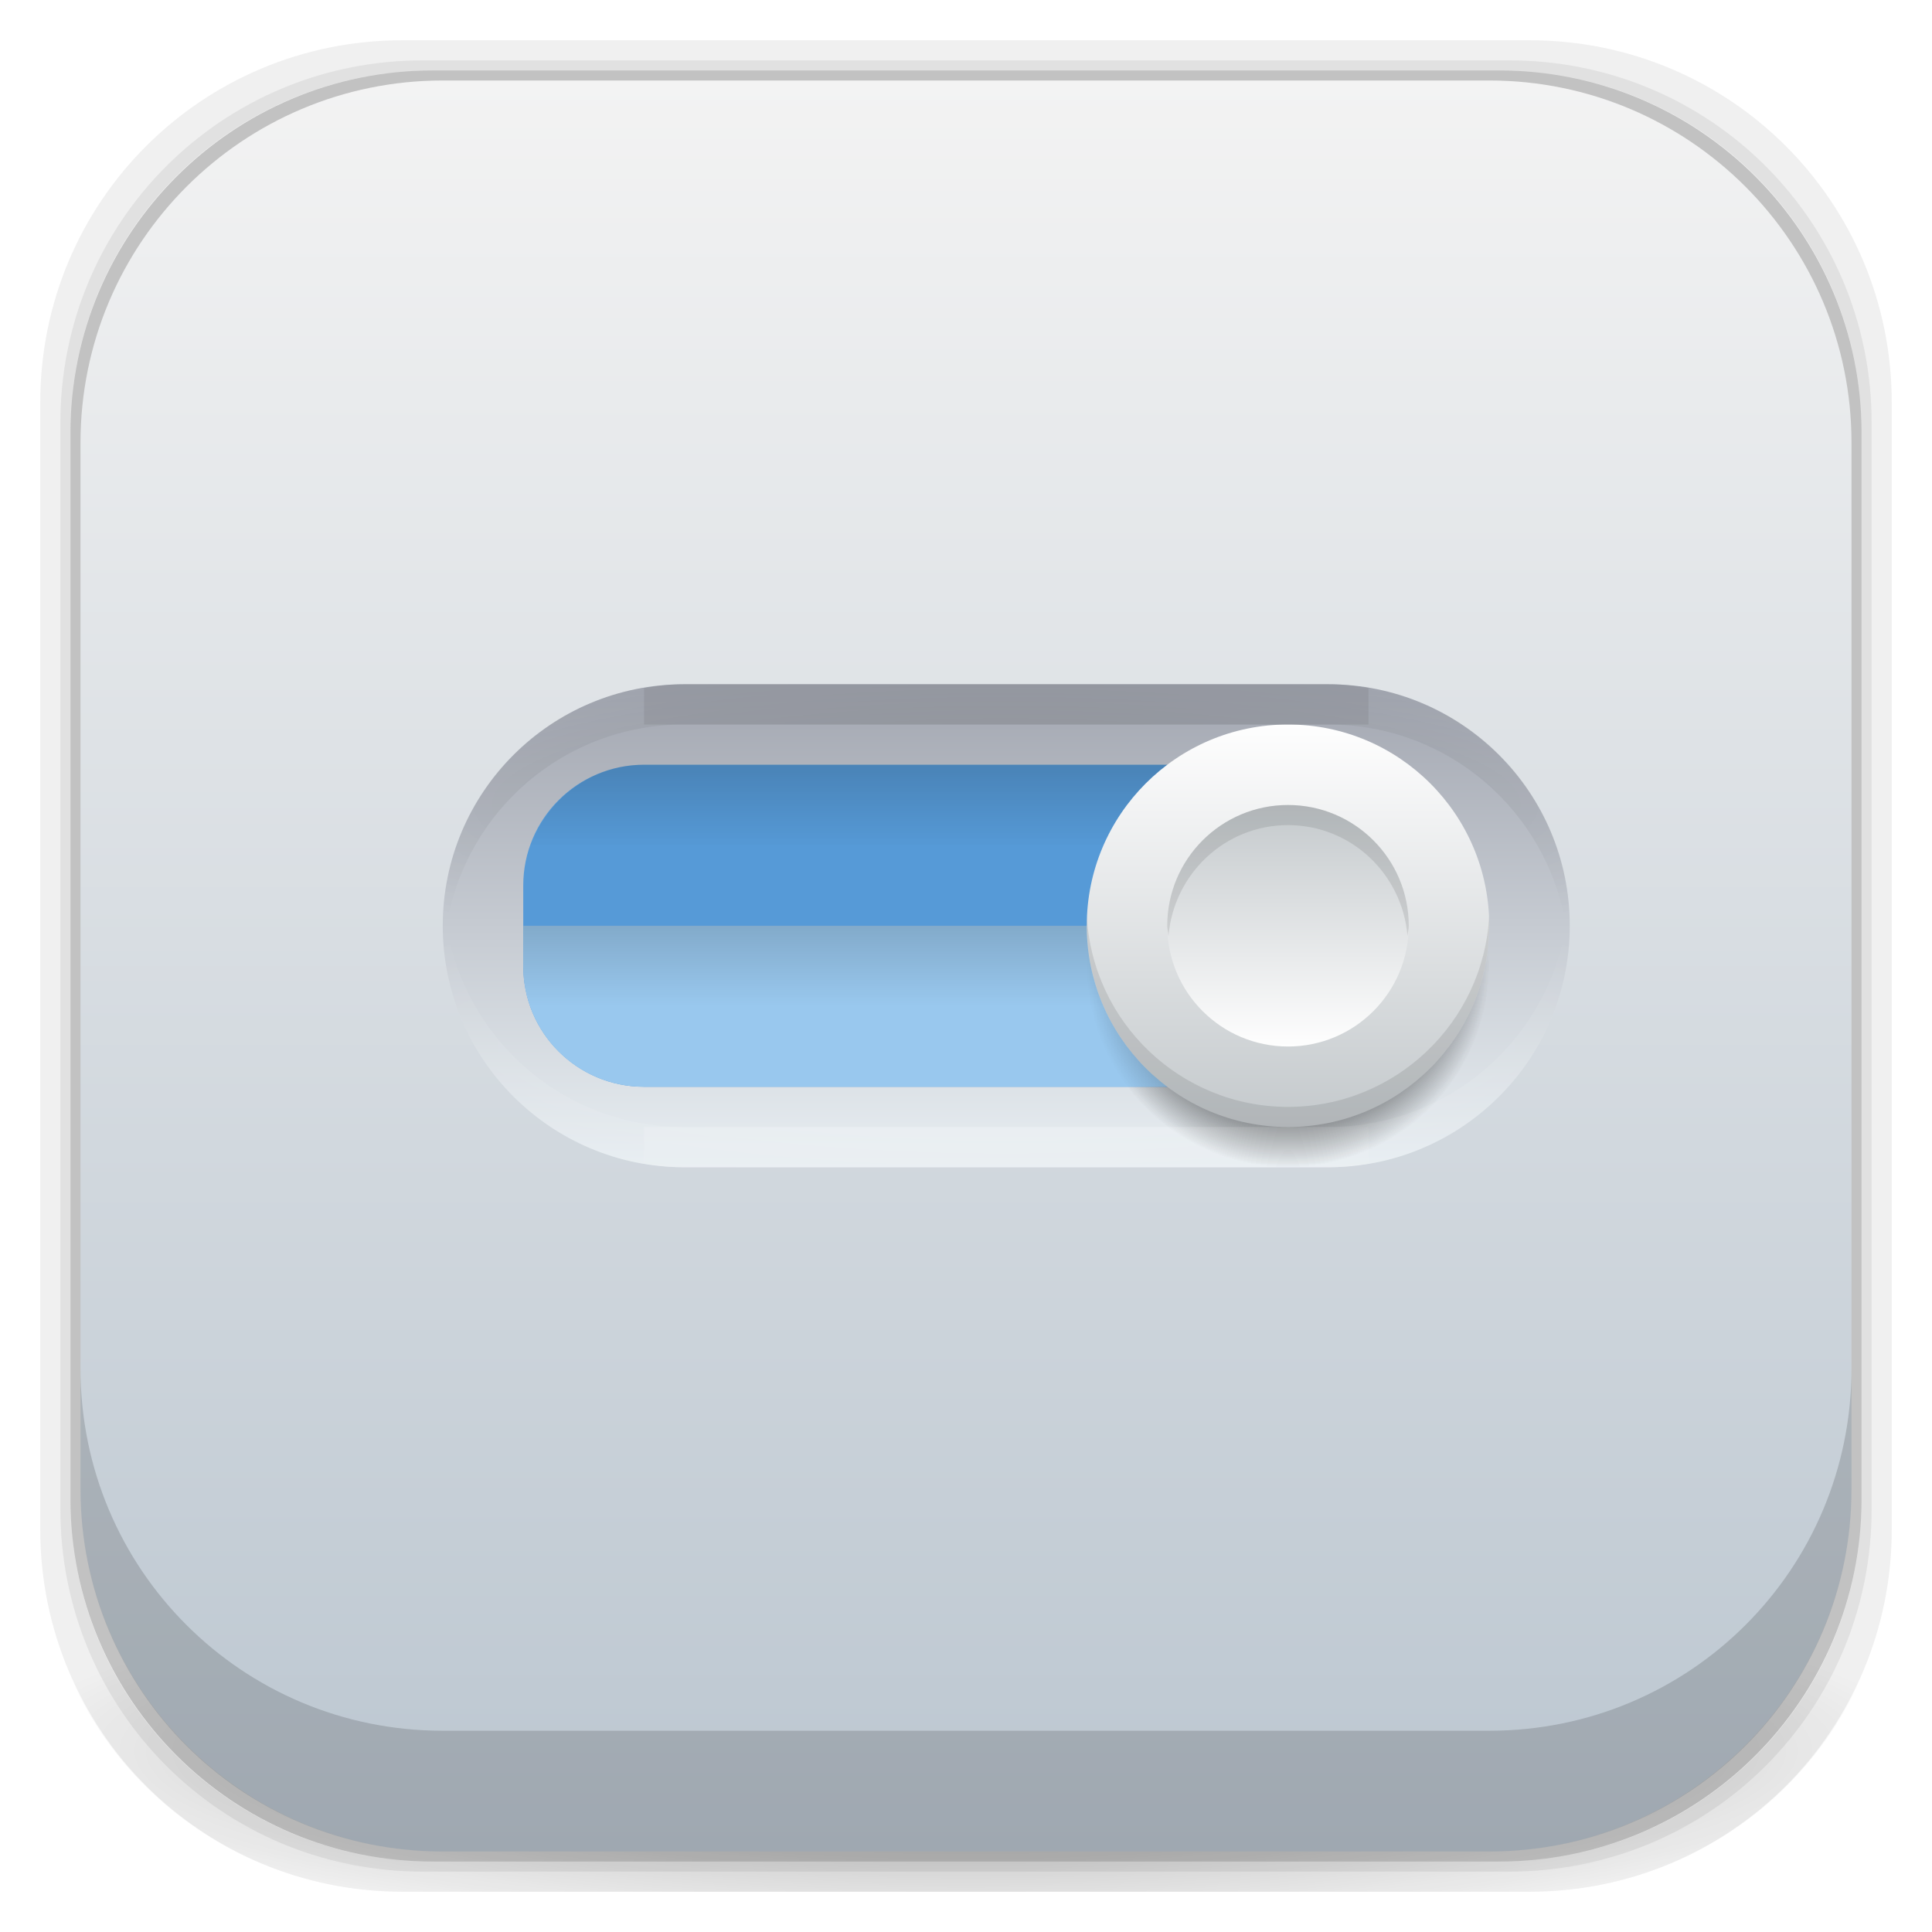
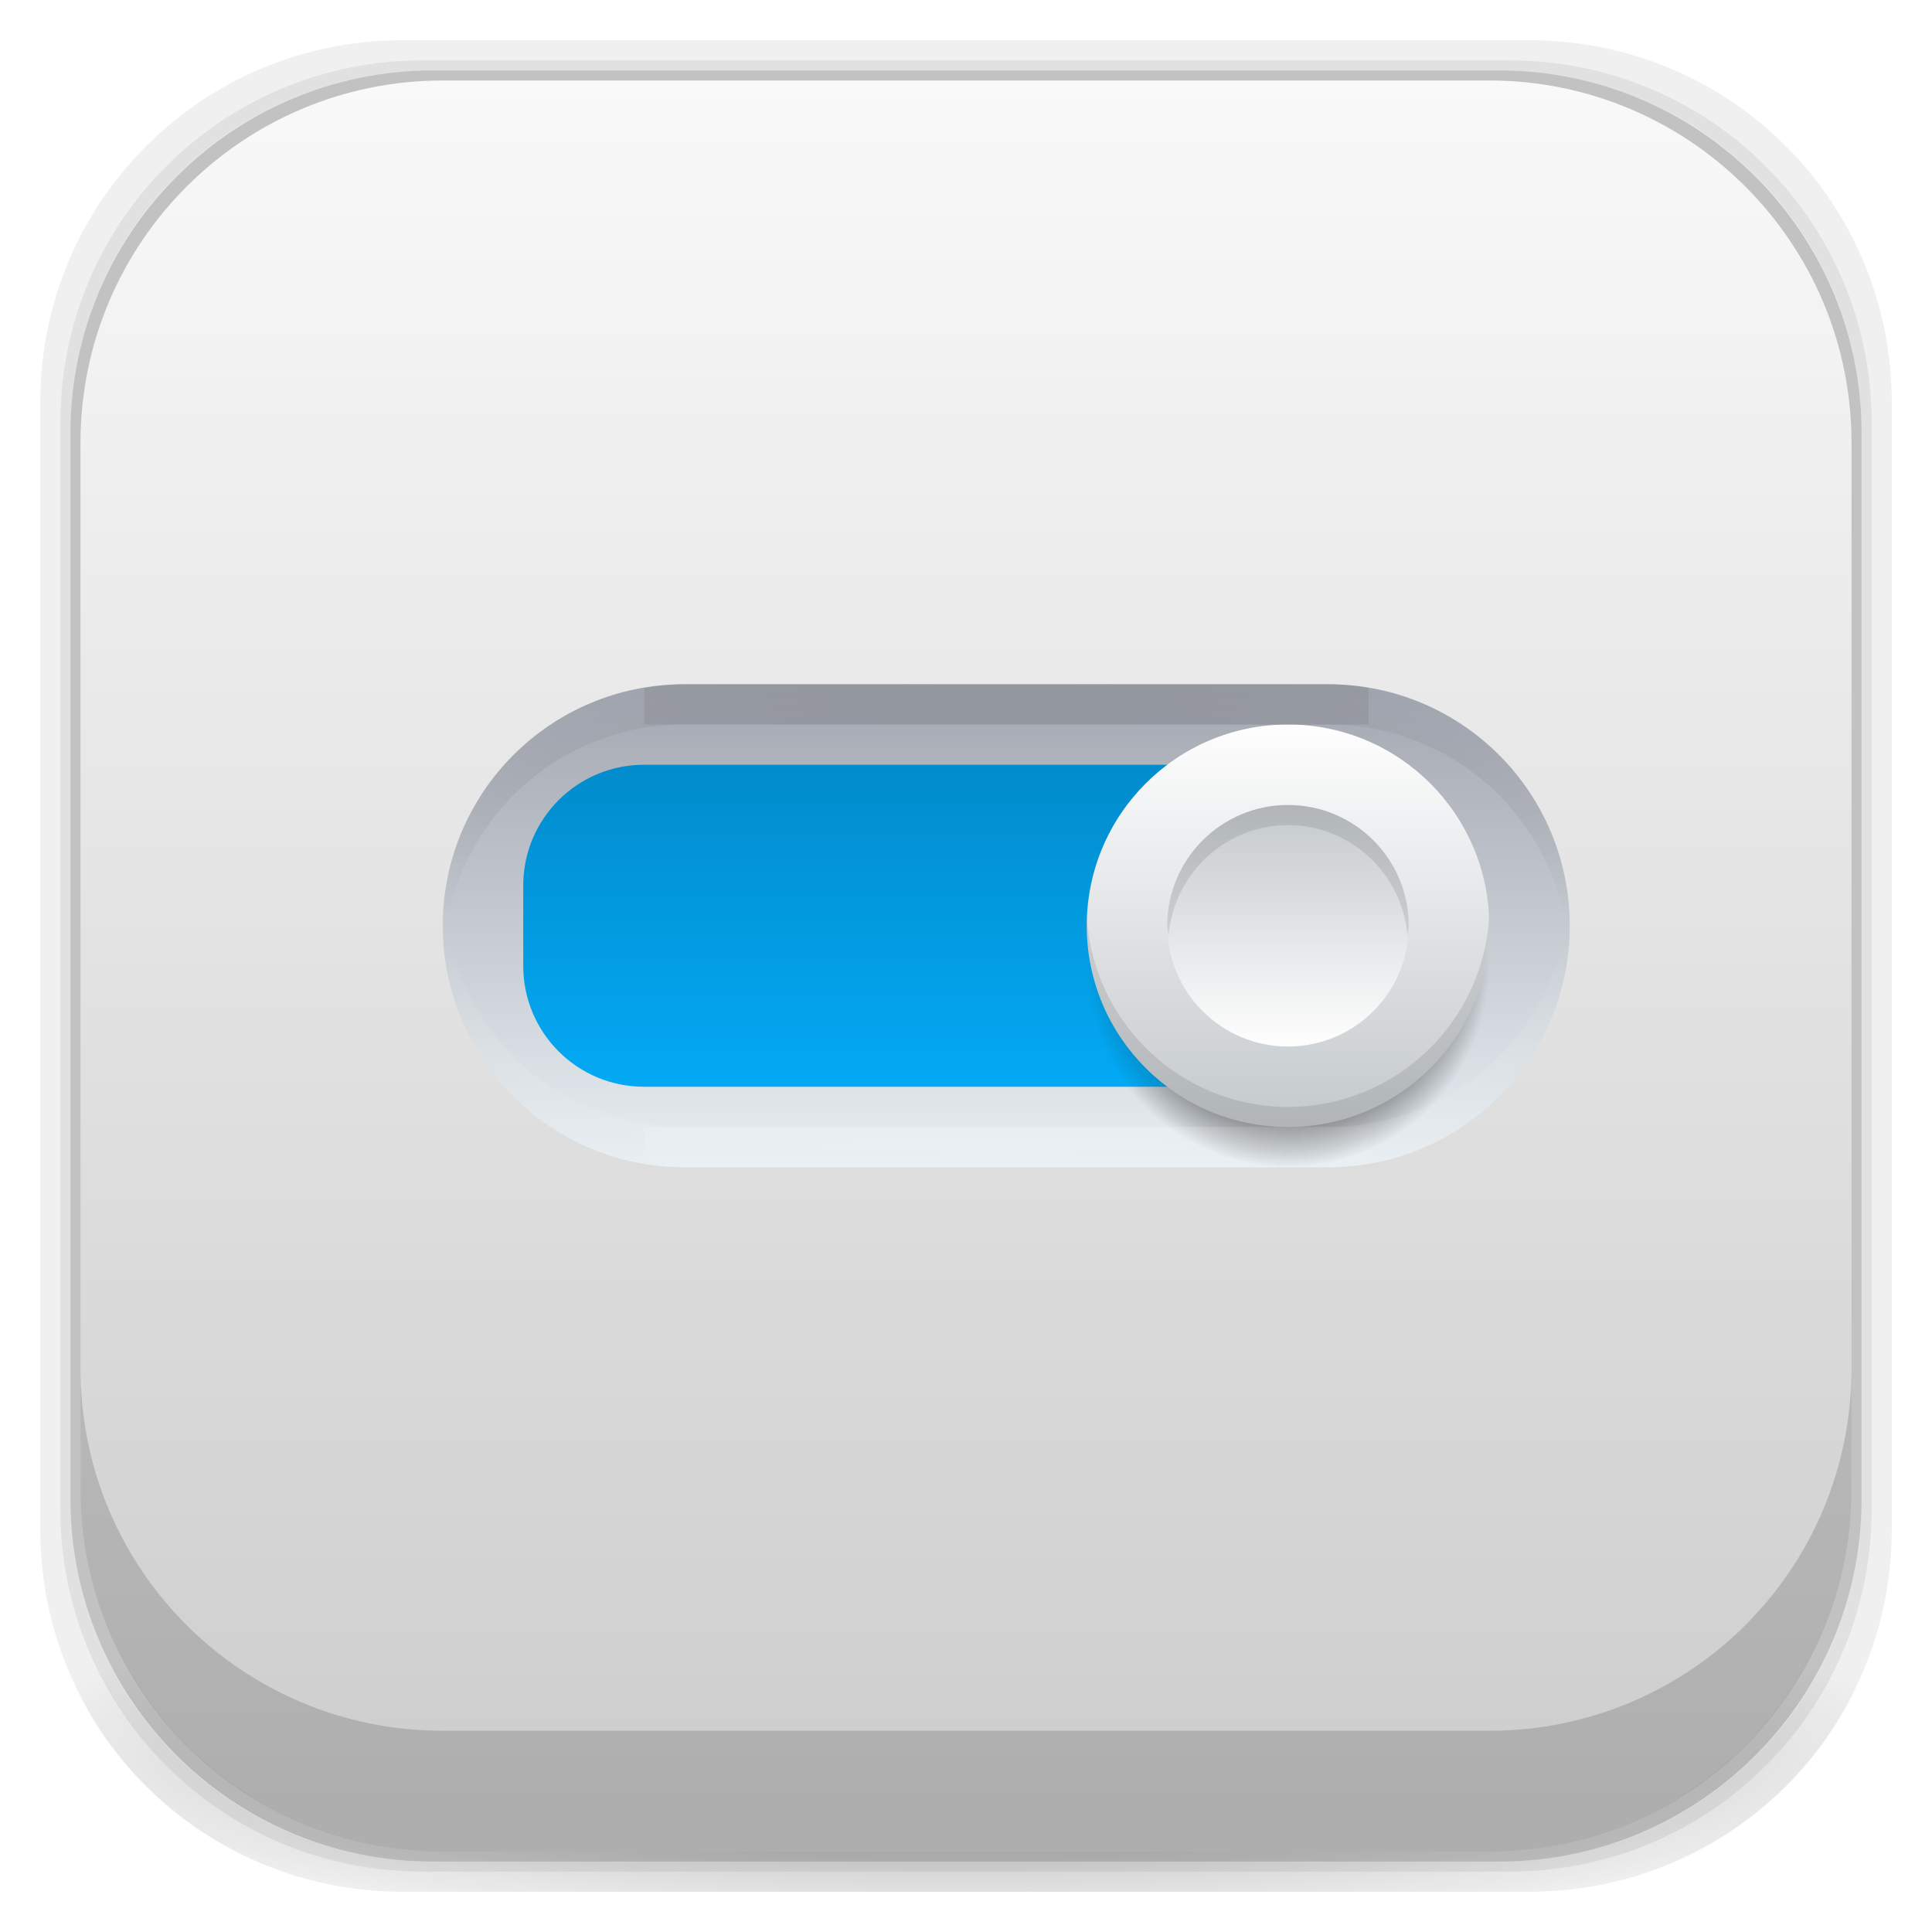
- <svg xmlns="http://www.w3.org/2000/svg" xmlns:xlink="http://www.w3.org/1999/xlink" width="48" height="48" id="svg4230" version="1.1">
+ <svg xmlns="http://www.w3.org/2000/svg" xmlns:xlink="http://www.w3.org/1999/xlink" version="1.1" id="svg4230" height="48" width="48">
  <defs id="defs4232">
    <linearGradient id="linearGradient4025">
-       <stop style="stop-color:#000000;stop-opacity:1;" offset="0" id="stop4027" />
-       <stop style="stop-color:#000000;stop-opacity:0;" offset="1" id="stop4029" />
+       <stop id="stop4027" offset="0" style="stop-color:#000000;stop-opacity:1;" />
+       <stop id="stop4029" offset="1" style="stop-color:#000000;stop-opacity:0;" />
    </linearGradient>
    <linearGradient id="linearGradient4012">
-       <stop style="stop-color:#000000;stop-opacity:1;" offset="0" id="stop4014" />
-       <stop style="stop-color:#000000;stop-opacity:0;" offset="1" id="stop4016" />
+       <stop id="stop4014" offset="0" style="stop-color:#000000;stop-opacity:1;" />
+       <stop id="stop4016" offset="1" style="stop-color:#000000;stop-opacity:0;" />
    </linearGradient>
    <linearGradient id="linearGradient4002">
-       <stop style="stop-color:#000000;stop-opacity:1;" offset="0" id="stop4004" />
-       <stop style="stop-color:#000000;stop-opacity:0;" offset="1" id="stop4006" />
+       <stop id="stop4004" offset="0" style="stop-color:#000000;stop-opacity:1;" />
+       <stop id="stop4006" offset="1" style="stop-color:#000000;stop-opacity:0;" />
    </linearGradient>
    <linearGradient id="linearGradient3979">
-       <stop id="stop3981" offset="0" style="stop-color:#ffffff;stop-opacity:1;" />
-       <stop id="stop3983" offset="1" style="stop-color:#ffffff;stop-opacity:0;" />
+       <stop style="stop-color:#ffffff;stop-opacity:1;" offset="0" id="stop3981" />
+       <stop style="stop-color:#ffffff;stop-opacity:0;" offset="1" id="stop3983" />
    </linearGradient>
    <linearGradient id="linearGradient3967">
-       <stop style="stop-color:#000000;stop-opacity:1;" offset="0" id="stop3969" />
-       <stop style="stop-color:#000000;stop-opacity:0;" offset="1" id="stop3971" />
-     </linearGradient>
-     <linearGradient id="linearGradient3949">
-       <stop style="stop-color:#000000;stop-opacity:1;" offset="0" id="stop3951" />
-       <stop style="stop-color:#000000;stop-opacity:0;" offset="1" id="stop3953" />
+       <stop id="stop3969" offset="0" style="stop-color:#000000;stop-opacity:1;" />
+       <stop id="stop3971" offset="1" style="stop-color:#000000;stop-opacity:0;" />
    </linearGradient>
    <linearGradient id="linearGradient3932">
-       <stop style="stop-color:#000000;stop-opacity:1;" offset="0" id="stop3934" />
-       <stop style="stop-color:#000000;stop-opacity:0.05" offset="1" id="stop3936" />
+       <stop id="stop3934" offset="0" style="stop-color:#000000;stop-opacity:1;" />
+       <stop id="stop3936" offset="1" style="stop-color:#000000;stop-opacity:0.05" />
    </linearGradient>
    <linearGradient id="linearGradient3910">
-       <stop style="stop-color:#a3a7b1;stop-opacity:1;" offset="0" id="stop3912" />
-       <stop style="stop-color:#e8eef2;stop-opacity:1;" offset="1" id="stop3914" />
+       <stop id="stop3912" offset="0" style="stop-color:#a3a7b1;stop-opacity:1;" />
+       <stop id="stop3914" offset="1" style="stop-color:#e8eef2;stop-opacity:1;" />
    </linearGradient>
    <linearGradient id="linearGradient3898">
-       <stop style="stop-color:#000000;stop-opacity:1;" offset="0" id="stop3900" />
-       <stop style="stop-color:#000000;stop-opacity:0;" offset="1" id="stop3902" />
+       <stop id="stop3900" offset="0" style="stop-color:#000000;stop-opacity:1;" />
+       <stop id="stop3902" offset="1" style="stop-color:#000000;stop-opacity:0;" />
    </linearGradient>
    <linearGradient id="linearGradient4083">
-       <stop id="stop4085" offset="0" style="stop-color:#bbc6d0;stop-opacity:1;" />
-       <stop id="stop4087" offset="1" style="stop-color:#f3f3f3;stop-opacity:1;" />
+       <stop style="stop-color:#cccccc;stop-opacity:1" offset="0" id="stop4085" />
+       <stop style="stop-color:#f9f9f9;stop-opacity:1" offset="1" id="stop4087" />
    </linearGradient>
    <linearGradient id="linearGradient4044">
-       <stop style="stop-color:#000000;stop-opacity:1;" offset="0" id="stop4046" />
-       <stop style="stop-color:#ffffff;stop-opacity:1;" offset="1" id="stop4048" />
+       <stop id="stop4046" offset="0" style="stop-color:#000000;stop-opacity:1;" />
+       <stop id="stop4048" offset="1" style="stop-color:#ffffff;stop-opacity:1;" />
    </linearGradient>
    <linearGradient id="linearGradient4034">
-       <stop style="stop-color:#000000;stop-opacity:1;" offset="0" id="stop4036" />
-       <stop style="stop-color:#000000;stop-opacity:0;" offset="1" id="stop4038" />
+       <stop id="stop4036" offset="0" style="stop-color:#000000;stop-opacity:1;" />
+       <stop id="stop4038" offset="1" style="stop-color:#000000;stop-opacity:0;" />
    </linearGradient>
    <linearGradient id="linearGradient4005">
-       <stop id="stop4007" offset="0" style="stop-color:#e1e1e1;stop-opacity:1;" />
-       <stop id="stop4009" offset="1" style="stop-color:#ececec;stop-opacity:1;" />
+       <stop style="stop-color:#e1e1e1;stop-opacity:1;" offset="0" id="stop4007" />
+       <stop style="stop-color:#ececec;stop-opacity:1;" offset="1" id="stop4009" />
    </linearGradient>
    <linearGradient id="linearGradient3976">
-       <stop style="stop-color:#c4c9cc;stop-opacity:1;" offset="0" id="stop3978" />
-       <stop style="stop-color:#fefefe;stop-opacity:1;" offset="1" id="stop3980" />
+       <stop id="stop3978" offset="0" style="stop-color:#c4c9cc;stop-opacity:1;" />
+       <stop id="stop3980" offset="1" style="stop-color:#fefefe;stop-opacity:1;" />
    </linearGradient>
    <linearGradient id="linearGradient3874">
-       <stop style="stop-color:#ea508d;stop-opacity:1;" offset="0" id="stop3876" />
-       <stop style="stop-color:#e66296;stop-opacity:1;" offset="1" id="stop3878" />
+       <stop id="stop3876" offset="0" style="stop-color:#ea508d;stop-opacity:1;" />
+       <stop id="stop3878" offset="1" style="stop-color:#e66296;stop-opacity:1;" />
    </linearGradient>
    <linearGradient id="linearGradient4026">
-       <stop style="stop-color:#f1f1e9;stop-opacity:1;" offset="0" id="stop4028" />
-       <stop style="stop-color:#f5f5ea;stop-opacity:1;" offset="1" id="stop4030" />
+       <stop id="stop4028" offset="0" style="stop-color:#f1f1e9;stop-opacity:1;" />
+       <stop id="stop4030" offset="1" style="stop-color:#f5f5ea;stop-opacity:1;" />
    </linearGradient>
    <linearGradient id="linearGradient4243">
-       <stop style="stop-color:#000000;stop-opacity:1;" offset="0" id="stop4245" />
-       <stop style="stop-color:#000000;stop-opacity:0;" offset="1" id="stop4247" />
+       <stop id="stop4245" offset="0" style="stop-color:#000000;stop-opacity:1;" />
+       <stop id="stop4247" offset="1" style="stop-color:#000000;stop-opacity:0;" />
    </linearGradient>
    <linearGradient id="linearGradient4216">
-       <stop style="stop-color:#a0c4e6;stop-opacity:1;" offset="0" id="stop4218" />
-       <stop style="stop-color:#d0e2f1;stop-opacity:1;" offset="1" id="stop4220" />
+       <stop id="stop4218" offset="0" style="stop-color:#a0c4e6;stop-opacity:1;" />
+       <stop id="stop4220" offset="1" style="stop-color:#d0e2f1;stop-opacity:1;" />
    </linearGradient>
    <linearGradient id="linearGradient4208">
-       <stop style="stop-color:#70a3d6;stop-opacity:1;" offset="0" id="stop4210" />
-       <stop style="stop-color:#88b6e1;stop-opacity:1;" offset="1" id="stop4212" />
+       <stop id="stop4210" offset="0" style="stop-color:#70a3d6;stop-opacity:1;" />
+       <stop id="stop4212" offset="1" style="stop-color:#88b6e1;stop-opacity:1;" />
    </linearGradient>
    <linearGradient id="linearGradient4200">
-       <stop style="stop-color:#427dbe;stop-opacity:1;" offset="0" id="stop4202" />
-       <stop style="stop-color:#739bd1;stop-opacity:1;" offset="1" id="stop4204" />
+       <stop id="stop4202" offset="0" style="stop-color:#427dbe;stop-opacity:1;" />
+       <stop id="stop4204" offset="1" style="stop-color:#739bd1;stop-opacity:1;" />
    </linearGradient>
    <linearGradient id="linearGradient4192">
-       <stop style="stop-color:#4970a4;stop-opacity:1;" offset="0" id="stop4194" />
-       <stop style="stop-color:#6090c0;stop-opacity:1;" offset="1" id="stop4196" />
+       <stop id="stop4194" offset="0" style="stop-color:#4970a4;stop-opacity:1;" />
+       <stop id="stop4196" offset="1" style="stop-color:#6090c0;stop-opacity:1;" />
    </linearGradient>
-     <radialGradient xlink:href="#linearGradient3688-166-749-5-9-1" id="radialGradient4351" gradientUnits="userSpaceOnUse" gradientTransform="matrix(2.320171,0,0,0.4,28.61784,28.6)" cx="4.993" cy="43.5" fx="4.993" fy="43.5" r="2.5" />
+     <radialGradient r="2.5" fy="43.5" fx="4.993" cy="43.5" cx="4.993" gradientTransform="matrix(2.320171,0,0,0.4,28.61784,28.6)" gradientUnits="userSpaceOnUse" id="radialGradient4351" xlink:href="#linearGradient3688-166-749-5-9-1" />
    <linearGradient id="linearGradient3688-166-749-5-9-1">
-       <stop id="stop2883-0-2-9" style="stop-color:#181818;stop-opacity:1" offset="0" />
-       <stop id="stop2885-5-3-8" style="stop-color:#181818;stop-opacity:0" offset="1" />
+       <stop offset="0" style="stop-color:#181818;stop-opacity:1" id="stop2883-0-2-9" />
+       <stop offset="1" style="stop-color:#181818;stop-opacity:0" id="stop2885-5-3-8" />
    </linearGradient>
    <linearGradient id="linearGradient3688-464-309-8-9-4">
-       <stop id="stop2889-9-9-1" style="stop-color:#181818;stop-opacity:1" offset="0" />
-       <stop id="stop2891-4-2-9" style="stop-color:#181818;stop-opacity:0" offset="1" />
+       <stop offset="0" style="stop-color:#181818;stop-opacity:1" id="stop2889-9-9-1" />
+       <stop offset="1" style="stop-color:#181818;stop-opacity:0" id="stop2891-4-2-9" />
    </linearGradient>
    <linearGradient id="linearGradient3702-501-757-0-4-0">
-       <stop id="stop2895-0-2-1" style="stop-color:#181818;stop-opacity:0" offset="0" />
-       <stop id="stop2897-2-8-2" style="stop-color:#181818;stop-opacity:1" offset="0.5" />
-       <stop id="stop2899-6-1-6" style="stop-color:#181818;stop-opacity:0" offset="1" />
+       <stop offset="0" style="stop-color:#181818;stop-opacity:0" id="stop2895-0-2-1" />
+       <stop offset="0.5" style="stop-color:#181818;stop-opacity:1" id="stop2897-2-8-2" />
+       <stop offset="1" style="stop-color:#181818;stop-opacity:0" id="stop2899-6-1-6" />
    </linearGradient>
    <linearGradient id="linearGradient3811-3">
-       <stop style="stop-color:#000000;stop-opacity:1;" offset="0" id="stop3813-0" />
-       <stop style="stop-color:#000000;stop-opacity:0;" offset="1" id="stop3815-0" />
+       <stop id="stop3813-0" offset="0" style="stop-color:#000000;stop-opacity:1;" />
+       <stop id="stop3815-0" offset="1" style="stop-color:#000000;stop-opacity:0;" />
    </linearGradient>
    <clipPath id="clipPath-887332295">
-       <g id="g3945" transform="translate(0,-1004.362)">
-         <rect id="rect3947" fill="#1890d0" width="46" height="46" x="1" y="1005.36" rx="4" />
+       <g transform="translate(0,-1004.362)" id="g3945">
+         <rect rx="4" y="1005.36" x="1" height="46" width="46" fill="#1890d0" id="rect3947" />
      </g>
    </clipPath>
    <clipPath id="clipPath-867792831">
-       <g id="g3940" transform="translate(0,-1004.362)">
-         <rect id="rect3942" fill="#1890d0" width="46" height="46" x="1" y="1005.36" rx="4" />
+       <g transform="translate(0,-1004.362)" id="g3940">
+         <rect rx="4" y="1005.36" x="1" height="46" width="46" fill="#1890d0" id="rect3942" />
      </g>
    </clipPath>
-     <linearGradient gradientTransform="translate(-47.99779,0.00221467)" gradientUnits="userSpaceOnUse" x2="47" x1="1" id="linearGradient3764">
-       <stop id="stop3935" stop-opacity="1" stop-color="#e4e4e4" />
-       <stop id="stop3937" stop-opacity="1" stop-color="#eee" offset="1" />
+     <linearGradient id="linearGradient3764" x1="1" x2="47" gradientUnits="userSpaceOnUse" gradientTransform="translate(-47.99779,0.00221467)">
+       <stop stop-color="#e4e4e4" stop-opacity="1" id="stop3935" />
+       <stop offset="1" stop-color="#eee" stop-opacity="1" id="stop3937" />
    </linearGradient>
-     <radialGradient xlink:href="#linearGradient4243" id="radialGradient4274" gradientUnits="userSpaceOnUse" gradientTransform="matrix(1.043478,0,0,0.1956518,-1.04348,35.18481)" cx="24" cy="42.5" fx="24" fy="42.5" r="23" />
-     <linearGradient xlink:href="#linearGradient4026" id="linearGradient4032" x1="-41.198" y1="1042.721" x2="-41.198" y2="1002.003" gradientUnits="userSpaceOnUse" />
-     <linearGradient xlink:href="#linearGradient4026" id="linearGradient4078" gradientUnits="userSpaceOnUse" x1="-41.198" y1="1042.721" x2="-41.198" y2="1002.003" />
-     <linearGradient xlink:href="#linearGradient4026" id="linearGradient4114" gradientUnits="userSpaceOnUse" x1="-41.198" y1="1042.721" x2="-41.198" y2="1002.003" />
-     <linearGradient xlink:href="#linearGradient4026" id="linearGradient4150" gradientUnits="userSpaceOnUse" x1="-41.198" y1="1042.721" x2="-41.198" y2="1002.003" />
-     <linearGradient xlink:href="#linearGradient4083" id="linearGradient3880" x1="26" y1="46" x2="26" y2="2" gradientUnits="userSpaceOnUse" />
-     <linearGradient xlink:href="#linearGradient4005" id="linearGradient4015" gradientUnits="userSpaceOnUse" x1="16" y1="22" x2="16" y2="12" />
-     <linearGradient xlink:href="#linearGradient4005" id="linearGradient4017" gradientUnits="userSpaceOnUse" x1="16" y1="22" x2="16" y2="12" gradientTransform="matrix(0.6,0,0,-0.6,6.4,27.2)" />
-     <linearGradient xlink:href="#linearGradient4044" id="linearGradient4074" gradientUnits="userSpaceOnUse" x1="25" y1="1016.362" x2="25" y2="1026.362" gradientTransform="translate(-49,6)" />
-     <linearGradient xlink:href="#linearGradient4034" id="linearGradient4076" gradientUnits="userSpaceOnUse" gradientTransform="matrix(-1,0,0,1,48,1010.362)" x1="27" y1="14" x2="27" y2="17" />
-     <linearGradient xlink:href="#linearGradient3976" id="linearGradient4079" gradientUnits="userSpaceOnUse" x1="16" y1="22" x2="16" y2="12" />
-     <linearGradient xlink:href="#linearGradient3976" id="linearGradient4081" gradientUnits="userSpaceOnUse" x1="16" y1="22" x2="16" y2="12" />
-     <radialGradient xlink:href="#linearGradient3898" id="radialGradient3904" cx="16" cy="17" fx="16" fy="17" r="5" gradientUnits="userSpaceOnUse" />
-     <linearGradient xlink:href="#linearGradient3910" id="linearGradient3916" x1="25" y1="1021.362" x2="25" y2="1033.362" gradientUnits="userSpaceOnUse" />
-     <linearGradient xlink:href="#linearGradient3932" id="linearGradient3938" x1="22" y1="19" x2="22" y2="21" gradientUnits="userSpaceOnUse" />
-     <linearGradient xlink:href="#linearGradient3932" id="linearGradient3942" gradientUnits="userSpaceOnUse" x1="22" y1="19" x2="22" y2="21" gradientTransform="matrix(1,0,0,-1,0,1048.362)" />
-     <linearGradient xlink:href="#linearGradient3949" id="linearGradient3955" x1="21" y1="23" x2="21" y2="25" gradientUnits="userSpaceOnUse" />
-     <radialGradient xlink:href="#linearGradient3967" id="radialGradient3973" cx="25" cy="20" fx="25" fy="20" r="14" gradientTransform="matrix(1.357143,-3.2967685e-7,6.5395621e-8,0.2857143,-8.928573,14.28572)" gradientUnits="userSpaceOnUse" />
-     <radialGradient xlink:href="#linearGradient3979" id="radialGradient3977" gradientUnits="userSpaceOnUse" gradientTransform="matrix(1.357143,3.2967685e-7,6.5395621e-8,-0.2857143,-20.92857,1036.076)" cx="25" cy="20" fx="25" fy="20" r="14" />
-     <radialGradient xlink:href="#linearGradient4002" id="radialGradient4008" cx="24" cy="1029.362" fx="24" fy="1029.362" r="18" gradientTransform="matrix(1,0,0,0.3333333,0,686.2415)" gradientUnits="userSpaceOnUse" />
-     <linearGradient xlink:href="#linearGradient4012" id="linearGradient4018" x1="23" y1="27" x2="23" y2="31" gradientUnits="userSpaceOnUse" />
-     <radialGradient xlink:href="#linearGradient4025" id="radialGradient4031" cx="25" cy="27" fx="25" fy="27" r="16" gradientTransform="matrix(1,0,0,0.25,0,20.25)" gradientUnits="userSpaceOnUse" />
-     <radialGradient xlink:href="#linearGradient3979" id="radialGradient4051" gradientUnits="userSpaceOnUse" gradientTransform="matrix(1.357143,3.2967685e-7,6.5395621e-8,-0.2857143,-8.928573,1036.076)" cx="25" cy="20" fx="25" fy="20" r="14" />
+     <radialGradient r="23" fy="42.5" fx="24" cy="42.5" cx="24" gradientTransform="matrix(1.043478,0,0,0.1956518,-1.04348,35.18481)" gradientUnits="userSpaceOnUse" id="radialGradient4274" xlink:href="#linearGradient4243" />
+     <linearGradient gradientUnits="userSpaceOnUse" y2="1002.003" x2="-41.198" y1="1042.721" x1="-41.198" id="linearGradient4032" xlink:href="#linearGradient4026" />
+     <linearGradient y2="1002.003" x2="-41.198" y1="1042.721" x1="-41.198" gradientUnits="userSpaceOnUse" id="linearGradient4078" xlink:href="#linearGradient4026" />
+     <linearGradient y2="1002.003" x2="-41.198" y1="1042.721" x1="-41.198" gradientUnits="userSpaceOnUse" id="linearGradient4114" xlink:href="#linearGradient4026" />
+     <linearGradient y2="1002.003" x2="-41.198" y1="1042.721" x1="-41.198" gradientUnits="userSpaceOnUse" id="linearGradient4150" xlink:href="#linearGradient4026" />
+     <linearGradient gradientUnits="userSpaceOnUse" y2="2" x2="26" y1="46" x1="26" id="linearGradient3880" xlink:href="#linearGradient4083" />
+     <linearGradient y2="12" x2="16" y1="22" x1="16" gradientUnits="userSpaceOnUse" id="linearGradient4015" xlink:href="#linearGradient4005" />
+     <linearGradient gradientTransform="matrix(0.6,0,0,-0.6,6.4,27.2)" y2="12" x2="16" y1="22" x1="16" gradientUnits="userSpaceOnUse" id="linearGradient4017" xlink:href="#linearGradient4005" />
+     <linearGradient gradientTransform="translate(-49,6)" y2="1026.362" x2="25" y1="1016.362" x1="25" gradientUnits="userSpaceOnUse" id="linearGradient4074" xlink:href="#linearGradient4044" />
+     <linearGradient y2="17" x2="27" y1="14" x1="27" gradientTransform="matrix(-1,0,0,1,48,1010.362)" gradientUnits="userSpaceOnUse" id="linearGradient4076" xlink:href="#linearGradient4034" />
+     <linearGradient y2="12" x2="16" y1="22" x1="16" gradientUnits="userSpaceOnUse" id="linearGradient4079" xlink:href="#linearGradient3976" />
+     <linearGradient y2="12" x2="16" y1="22" x1="16" gradientUnits="userSpaceOnUse" id="linearGradient4081" xlink:href="#linearGradient3976" />
+     <radialGradient gradientUnits="userSpaceOnUse" r="5" fy="17" fx="16" cy="17" cx="16" id="radialGradient3904" xlink:href="#linearGradient3898" />
+     <linearGradient gradientUnits="userSpaceOnUse" y2="1033.362" x2="25" y1="1021.362" x1="25" id="linearGradient3916" xlink:href="#linearGradient3910" />
+     <linearGradient gradientTransform="matrix(1,0,0,-1,0,1048.362)" y2="21" x2="22" y1="19" x1="22" gradientUnits="userSpaceOnUse" id="linearGradient3942" xlink:href="#linearGradient3932" />
+     <radialGradient gradientUnits="userSpaceOnUse" gradientTransform="matrix(1.357143,-3.2967685e-7,6.5395621e-8,0.2857143,-8.928573,14.28572)" r="14" fy="20" fx="25" cy="20" cx="25" id="radialGradient3973" xlink:href="#linearGradient3967" />
+     <radialGradient r="14" fy="20" fx="25" cy="20" cx="25" gradientTransform="matrix(1.357143,3.2967685e-7,6.5395621e-8,-0.2857143,-20.92857,1036.076)" gradientUnits="userSpaceOnUse" id="radialGradient3977" xlink:href="#linearGradient3979" />
+     <radialGradient gradientUnits="userSpaceOnUse" gradientTransform="matrix(1,0,0,0.3333333,0,686.2415)" r="18" fy="1029.362" fx="24" cy="1029.362" cx="24" id="radialGradient4008" xlink:href="#linearGradient4002" />
+     <linearGradient gradientUnits="userSpaceOnUse" y2="31" x2="23" y1="27" x1="23" id="linearGradient4018" xlink:href="#linearGradient4012" />
+     <radialGradient gradientUnits="userSpaceOnUse" gradientTransform="matrix(1,0,0,0.25,0,20.25)" r="16" fy="27" fx="25" cy="27" cx="25" id="radialGradient4031" xlink:href="#linearGradient4025" />
+     <radialGradient r="14" fy="20" fx="25" cy="20" cx="25" gradientTransform="matrix(1.357143,3.2967685e-7,6.5395621e-8,-0.2857143,-8.928573,1036.076)" gradientUnits="userSpaceOnUse" id="radialGradient4051" xlink:href="#linearGradient3979" />
+     <linearGradient gradientTransform="matrix(.95758 0 0 -1 -290.2045 264.25)" xlink:href="#linearGradient4025" id="linearGradient3903" y1="221.062" y2="226.25" gradientUnits="userSpaceOnUse" x2="0" />
+     <linearGradient gradientTransform="matrix(.5 0 0 2 12 -25)" xlink:href="#linearGradient3850" id="linearGradient3908" x1="12" gradientUnits="userSpaceOnUse" x2="36" />
+     <linearGradient xlink:href="#linearGradient3915" id="linearGradient3921" y1="24" x1="10.5" y2="30" x2="10.548" gradientUnits="userSpaceOnUse" />
+     <linearGradient id="linearGradient3915">
+       <stop offset="0" style="stop-color:#ccc" id="stop3502" />
+       <stop offset="1" style="stop-color:#fff" id="stop3504" />
+     </linearGradient>
+     <linearGradient gradientTransform="matrix(1.40505 0 0 1.40476 -124.6026 -166.3065)" xlink:href="#linearGradient3915" id="linearGradient3898-3" y1="236.125" y2="224.438" gradientUnits="userSpaceOnUse" x2="0" />
+     <linearGradient id="linearGradient3850">
+       <stop offset="0" style="stop-color:#028ccc" id="stop3513" />
+       <stop offset="1" style="stop-color:#03a9f4" id="stop3515" />
+     </linearGradient>
+     <radialGradient cx="62.625" cy="4.625" gradientTransform="matrix(-2.25882 0 0 .32941 165.4589 42.97647)" xlink:href="#radialGradient4760" id="radialGradient3913" r="10.625" gradientUnits="userSpaceOnUse" />
+     <radialGradient cx="62.625" cy="4.625" gradientTransform="matrix(5.77506 0 0 2.00858 -297.6631 30.79602)" id="radialGradient4760" r="10.625" gradientUnits="userSpaceOnUse">
+       <stop offset="0" style="stop-opacity:.15" id="stop3519" />
+       <stop offset="1" style="stop-opacity:0" id="stop3521" />
+     </radialGradient>
+     <linearGradient gradientUnits="userSpaceOnUse" y2="1031.362" x2="-25" y1="1023.362" x1="-25" id="linearGradient4373" xlink:href="#linearGradient3850" />
  </defs>
-   <g id="layer3" style="display:inline">
-     <path style="opacity:0.06;fill:#000000;fill-opacity:1;stroke:none" d="M 10,1 C 5.014,1 1,5.014 1,10 l 0,28 c 0,4.986 4.014,9 9,9 l 28,0 c 4.986,0 9,-4.014 9,-9 L 47,10 C 47,5.014 42.986,1 38,1 L 10,1 z m 0.5,0.5 27,0 c 4.986,0 9,4.014 9,9 l 0,27 c 0,4.986 -4.014,9 -9,9 l -27,0 c -4.986,0 -9,-4.014 -9,-9 l 0,-27 c 0,-4.986 4.014,-9 9,-9 z" id="rect3829" />
-     <path style="opacity:0.12;fill:#000000;fill-opacity:1;stroke:none" d="m 10.5,1.5 c -4.986,0 -9,4.014 -9,9 l 0,27 c 0,4.986 4.014,9 9,9 l 27,0 c 4.986,0 9,-4.014 9,-9 l 0,-27 c 0,-4.986 -4.014,-9 -9,-9 l -27,0 z m 0.25,0.25 26.5,0 c 4.986,0 9,4.014 9,9 l 0,26.5 c 0,4.986 -4.014,9 -9,9 l -26.5,0 c -4.986,0 -9,-4.014 -9,-9 l 0,-26.5 c 0,-4.986 4.014,-9 9,-9 z" id="rect3827" />
-     <rect style="opacity:0.24;fill:#000000;fill-opacity:1;stroke:none" id="rect3038-4" width="44.5" height="44.5" x="1.75" y="1.75" ry="9" rx="9" />
+   <g style="display:inline" id="layer3">
+     <path id="rect3829" d="M 10,1 C 5.014,1 1,5.014 1,10 l 0,28 c 0,4.986 4.014,9 9,9 l 28,0 c 4.986,0 9,-4.014 9,-9 L 47,10 C 47,5.014 42.986,1 38,1 L 10,1 z m 0.5,0.5 27,0 c 4.986,0 9,4.014 9,9 l 0,27 c 0,4.986 -4.014,9 -9,9 l -27,0 c -4.986,0 -9,-4.014 -9,-9 l 0,-27 c 0,-4.986 4.014,-9 9,-9 z" style="opacity:0.06;fill:#000000;fill-opacity:1;stroke:none" />
+     <path id="rect3827" d="m 10.5,1.5 c -4.986,0 -9,4.014 -9,9 l 0,27 c 0,4.986 4.014,9 9,9 l 27,0 c 4.986,0 9,-4.014 9,-9 l 0,-27 c 0,-4.986 -4.014,-9 -9,-9 l -27,0 z m 0.25,0.25 26.5,0 c 4.986,0 9,4.014 9,9 l 0,26.5 c 0,4.986 -4.014,9 -9,9 l -26.5,0 c -4.986,0 -9,-4.014 -9,-9 l 0,-26.5 c 0,-4.986 4.014,-9 9,-9 z" style="opacity:0.12;fill:#000000;fill-opacity:1;stroke:none" />
+     <rect rx="9" ry="9" y="1.75" x="1.75" height="44.5" width="44.5" id="rect3038-4" style="opacity:0.24;fill:#000000;fill-opacity:1;stroke:none" />
  </g>
-   <g id="layer6" style="display:inline">
-     <path style="opacity:0.3;fill:url(#radialGradient4274);fill-opacity:1;stroke:none" d="M 1.031,39 C 1.519,43.519 5.347,47 10,47 l 28,0 c 4.653,0 8.481,-3.481 8.969,-8 l -45.938,0 z" id="rect4241" />
+   <g style="display:inline" id="layer6">
+     <path id="rect4241" d="M 1.031,39 C 1.519,43.519 5.347,47 10,47 l 28,0 c 4.653,0 8.481,-3.481 8.969,-8 l -45.938,0 z" style="opacity:0.3;fill:url(#radialGradient4274);fill-opacity:1;stroke:none" />
  </g>
-   <g id="layer2" style="display:inline">
-     <rect style="fill:url(#linearGradient3880);fill-opacity:1.0;stroke:none" id="rect3038" width="44" height="44" x="2" y="2" ry="9" rx="9" />
+   <g style="display:inline" id="layer2">
+     <rect rx="9" ry="9" y="2" x="2" height="44" width="44" id="rect3038" style="fill:url(#linearGradient3880);fill-opacity:1.0;stroke:none" />
  </g>
-   <g id="layer1" transform="translate(0,-1004.362)" style="display:inline">
-     <rect style="fill:url(#linearGradient3916);fill-opacity:1;stroke:none" id="rect3908" width="28" height="12" x="11" y="1021.362" rx="6" ry="6" />
-     <path style="fill:#eaeef1;fill-opacity:1;stroke:none;opacity:0.6" d="M 16 28 L 16 28.906 C 16.323 28.96 16.661 29 17 29 L 33 29 C 33.339 29 33.677 28.96 34 28.906 L 34 28 L 16 28 z " transform="translate(0,1004.362)" id="rect3985" />
-     <path transform="matrix(-1,0,0,1,48,1011.362)" d="m 21,17 a 5,5 0 1 1 -10,0 5,5 0 1 1 10,0 z" id="path3906" style="fill:url(#radialGradient3904);fill-opacity:1;stroke:none" />
-     <rect ry="3" rx="3" y="1023.362" x="-35" height="8" width="22" id="rect4060" style="fill:#569ad7;fill-opacity:1;stroke:none" transform="scale(-1,1)" />
-     <path style="fill:#99c8ee;fill-opacity:1;stroke:none" d="m 13,1027.362 0,1 c 0,1.662 1.338,3 3,3 l 16,0 c 1.662,0 3,-1.338 3,-3 l 0,-1 -22,0 z" id="rect3920" />
-     <path style="fill:url(#linearGradient3955);fill-opacity:1;stroke:none;opacity:0.15" d="M 13 23 L 13 24 C 13 24.357 13.074 24.683 13.188 25 L 34.812 25 C 34.926 24.683 35 24.357 35 24 L 35 23 L 13 23 z " transform="translate(0,1004.362)" id="rect3944" />
-     <path style="fill:url(#linearGradient3938);fill-opacity:1;stroke:none;opacity:0.15" d="M 16 19 C 14.695 19 13.602 19.841 13.188 21 L 32 21 L 32 19 L 16 19 z " transform="translate(0,1004.362)" id="rect3927" />
-     <path style="fill:url(#radialGradient3904);fill-opacity:1;stroke:none" id="path3894" d="m 21,17 a 5,5 0 1 1 -10,0 5,5 0 1 1 10,0 z" transform="matrix(-1,0,0,1,48,1011.362)" />
-     <path transform="matrix(-1,0,0,1,48,1010.362)" d="m 21,17 a 5,5 0 1 1 -10,0 5,5 0 1 1 10,0 z" id="path4066" style="fill:url(#linearGradient4079);fill-opacity:1;stroke:none" />
-     <path id="path4068" d="m 36.998,1027.112 c 0.004,0.085 0,0.164 0,0.25 0,2.761 -2.238,5 -4.998,5 -2.76,0 -4.998,-2.239 -4.998,-5 0,-0.086 -0.004,-0.165 0,-0.25 0.133,2.642 2.324,4.75 4.998,4.75 2.674,0 4.865,-2.108 4.998,-4.75 z" style="opacity:0.1;fill:#000000;fill-opacity:1;stroke:none" />
-     <path style="fill:url(#linearGradient4081);fill-opacity:1.0;stroke:none" id="path4070" d="m 21,17 a 5,5 0 1 1 -10,0 5,5 0 1 1 10,0 z" transform="matrix(-0.6,0,0,-0.6,41.6,1037.562)" />
-     <path id="path4072" d="m 32,1024.362 c 1.657,0 3,1.343 3,3 0,0.087 -0.024,0.165 -0.031,0.25 -0.131,-1.535 -1.399,-2.75 -2.969,-2.75 -1.569,0 -2.837,1.215 -2.969,2.75 -0.007,-0.086 -0.031,-0.163 -0.031,-0.25 0,-1.657 1.343,-3 3,-3 z" style="opacity:0.1;fill:#000000;fill-opacity:1;stroke:none" />
-     <path style="opacity:0.15;fill:url(#radialGradient3973);fill-opacity:1;stroke:none" d="M 17 17 C 13.676 17 11 19.676 11 23 L 11.094 23 C 11.565 20.153 14.015 18 17 18 L 33 18 C 35.985 18 38.435 20.153 38.906 23 L 39 23 C 39 19.676 36.324 17 33 17 L 17 17 z " transform="translate(0,1004.362)" id="rect3959" />
-     <path id="path4049" d="m 17,1033.362 c -3.324,0 -6,-2.676 -6,-6 l 0.094,0 c 0.471,2.847 2.921,5 5.906,5 l 16,0 c 2.985,0 5.435,-2.153 5.906,-5 l 0.094,0 c 0,3.324 -2.676,6 -6,6 l -16,0 z" style="opacity:0.25;fill:url(#radialGradient4051);fill-opacity:1;stroke:none" />
-     <path id="path3990" d="m 16,1022.362 0,-0.906 c 0.323,-0.053 0.661,-0.094 1,-0.094 l 16,0 c 0.339,0 0.677,0.04 1,0.094 l 0,0.906 -18,0 z" style="opacity:0.4;fill:#868a92;fill-opacity:1;stroke:none" />
+   <g style="display:inline" transform="translate(0,-1004.362)" id="layer1">
+     <rect ry="6" rx="6" y="1021.362" x="11" height="12" width="28" id="rect3908" style="fill:url(#linearGradient3916);fill-opacity:1;stroke:none" />
+     <path id="rect3985" transform="translate(0,1004.362)" d="M 16 28 L 16 28.906 C 16.323 28.96 16.661 29 17 29 L 33 29 C 33.339 29 33.677 28.96 34 28.906 L 34 28 L 16 28 z " style="fill:#eaeef1;fill-opacity:1;stroke:none;opacity:0.6" />
+     <path style="fill:url(#radialGradient3904);fill-opacity:1;stroke:none" id="path3906" d="m 21,17 a 5,5 0 0 1 -5,5 5,5 0 0 1 -5,-5 5,5 0 0 1 5,-5 5,5 0 0 1 5,5 z" transform="matrix(-1,0,0,1,48,1011.362)" />
+     <rect transform="scale(-1,1)" style="fill:url(#linearGradient4373);fill-opacity:1;stroke:none" id="rect4060" width="22" height="8" x="-35" y="1023.362" rx="3" ry="3" />
+     <path transform="matrix(-1,0,0,1,48,1011.362)" d="m 21,17 a 5,5 0 0 1 -5,5 5,5 0 0 1 -5,-5 5,5 0 0 1 5,-5 5,5 0 0 1 5,5 z" id="path3894" style="fill:url(#radialGradient3904);fill-opacity:1;stroke:none" />
+     <path style="fill:url(#linearGradient4079);fill-opacity:1;stroke:none" id="path4066" d="m 21,17 a 5,5 0 0 1 -5,5 5,5 0 0 1 -5,-5 5,5 0 0 1 5,-5 5,5 0 0 1 5,5 z" transform="matrix(-1,0,0,1,48,1010.362)" />
+     <path style="opacity:0.1;fill:#000000;fill-opacity:1;stroke:none" d="m 36.998,1027.112 c 0.004,0.085 0,0.164 0,0.25 0,2.761 -2.238,5 -4.998,5 -2.76,0 -4.998,-2.239 -4.998,-5 0,-0.086 -0.004,-0.165 0,-0.25 0.133,2.642 2.324,4.75 4.998,4.75 2.674,0 4.865,-2.108 4.998,-4.75 z" id="path4068" />
+     <path transform="matrix(-0.6,0,0,-0.6,41.6,1037.562)" d="m 21,17 a 5,5 0 0 1 -5,5 5,5 0 0 1 -5,-5 5,5 0 0 1 5,-5 5,5 0 0 1 5,5 z" id="path4070" style="fill:url(#linearGradient4081);fill-opacity:1.0;stroke:none" />
+     <path style="opacity:0.1;fill:#000000;fill-opacity:1;stroke:none" d="m 32,1024.362 c 1.657,0 3,1.343 3,3 0,0.087 -0.024,0.165 -0.031,0.25 -0.131,-1.535 -1.399,-2.75 -2.969,-2.75 -1.569,0 -2.837,1.215 -2.969,2.75 -0.007,-0.086 -0.031,-0.163 -0.031,-0.25 0,-1.657 1.343,-3 3,-3 z" id="path4072" />
+     <path id="rect3959" transform="translate(0,1004.362)" d="M 17 17 C 13.676 17 11 19.676 11 23 L 11.094 23 C 11.565 20.153 14.015 18 17 18 L 33 18 C 35.985 18 38.435 20.153 38.906 23 L 39 23 C 39 19.676 36.324 17 33 17 L 17 17 z " style="opacity:0.15;fill:url(#radialGradient3973);fill-opacity:1;stroke:none" />
+     <path style="opacity:0.25;fill:url(#radialGradient4051);fill-opacity:1;stroke:none" d="m 17,1033.362 c -3.324,0 -6,-2.676 -6,-6 l 0.094,0 c 0.471,2.847 2.921,5 5.906,5 l 16,0 c 2.985,0 5.435,-2.153 5.906,-5 l 0.094,0 c 0,3.324 -2.676,6 -6,6 l -16,0 z" id="path4049" />
+     <path style="opacity:0.4;fill:#868a92;fill-opacity:1;stroke:none" d="m 16,1022.362 0,-0.906 c 0.323,-0.053 0.661,-0.094 1,-0.094 l 16,0 c 0.339,0 0.677,0.04 1,0.094 l 0,0.906 -18,0 z" id="path3990" />
  </g>
-   <g id="layer4" style="display:inline">
-     <path style="opacity:0.15;fill:#000000;fill-opacity:1;stroke:none" d="m 2,34 0,3 c 0,4.986 4.014,9 9,9 l 26,0 c 4.986,0 9,-4.014 9,-9 l 0,-3 c 0,4.986 -4.014,9 -9,9 L 11,43 C 6.014,43 2,38.986 2,34 z" id="rect3038-42" />
+   <g style="display:inline" id="layer4">
+     <path id="rect3038-42" d="m 2,34 0,3 c 0,4.986 4.014,9 9,9 l 26,0 c 4.986,0 9,-4.014 9,-9 l 0,-3 c 0,4.986 -4.014,9 -9,9 L 11,43 C 6.014,43 2,38.986 2,34 z" style="opacity:0.15;fill:#000000;fill-opacity:1;stroke:none" />
  </g>
-   <g id="layer7" style="display:none">
-     <rect rx="9" ry="9" y="2" x="2" height="44" width="44" id="rect4169" style="fill:#abe1ad;fill-opacity:1;stroke:none;display:inline" />
+   <g style="display:none" id="layer7">
+     <rect style="fill:#abe1ad;fill-opacity:1;stroke:none;display:inline" id="rect4169" width="44" height="44" x="2" y="2" ry="9" rx="9" />
  </g>
</svg>
